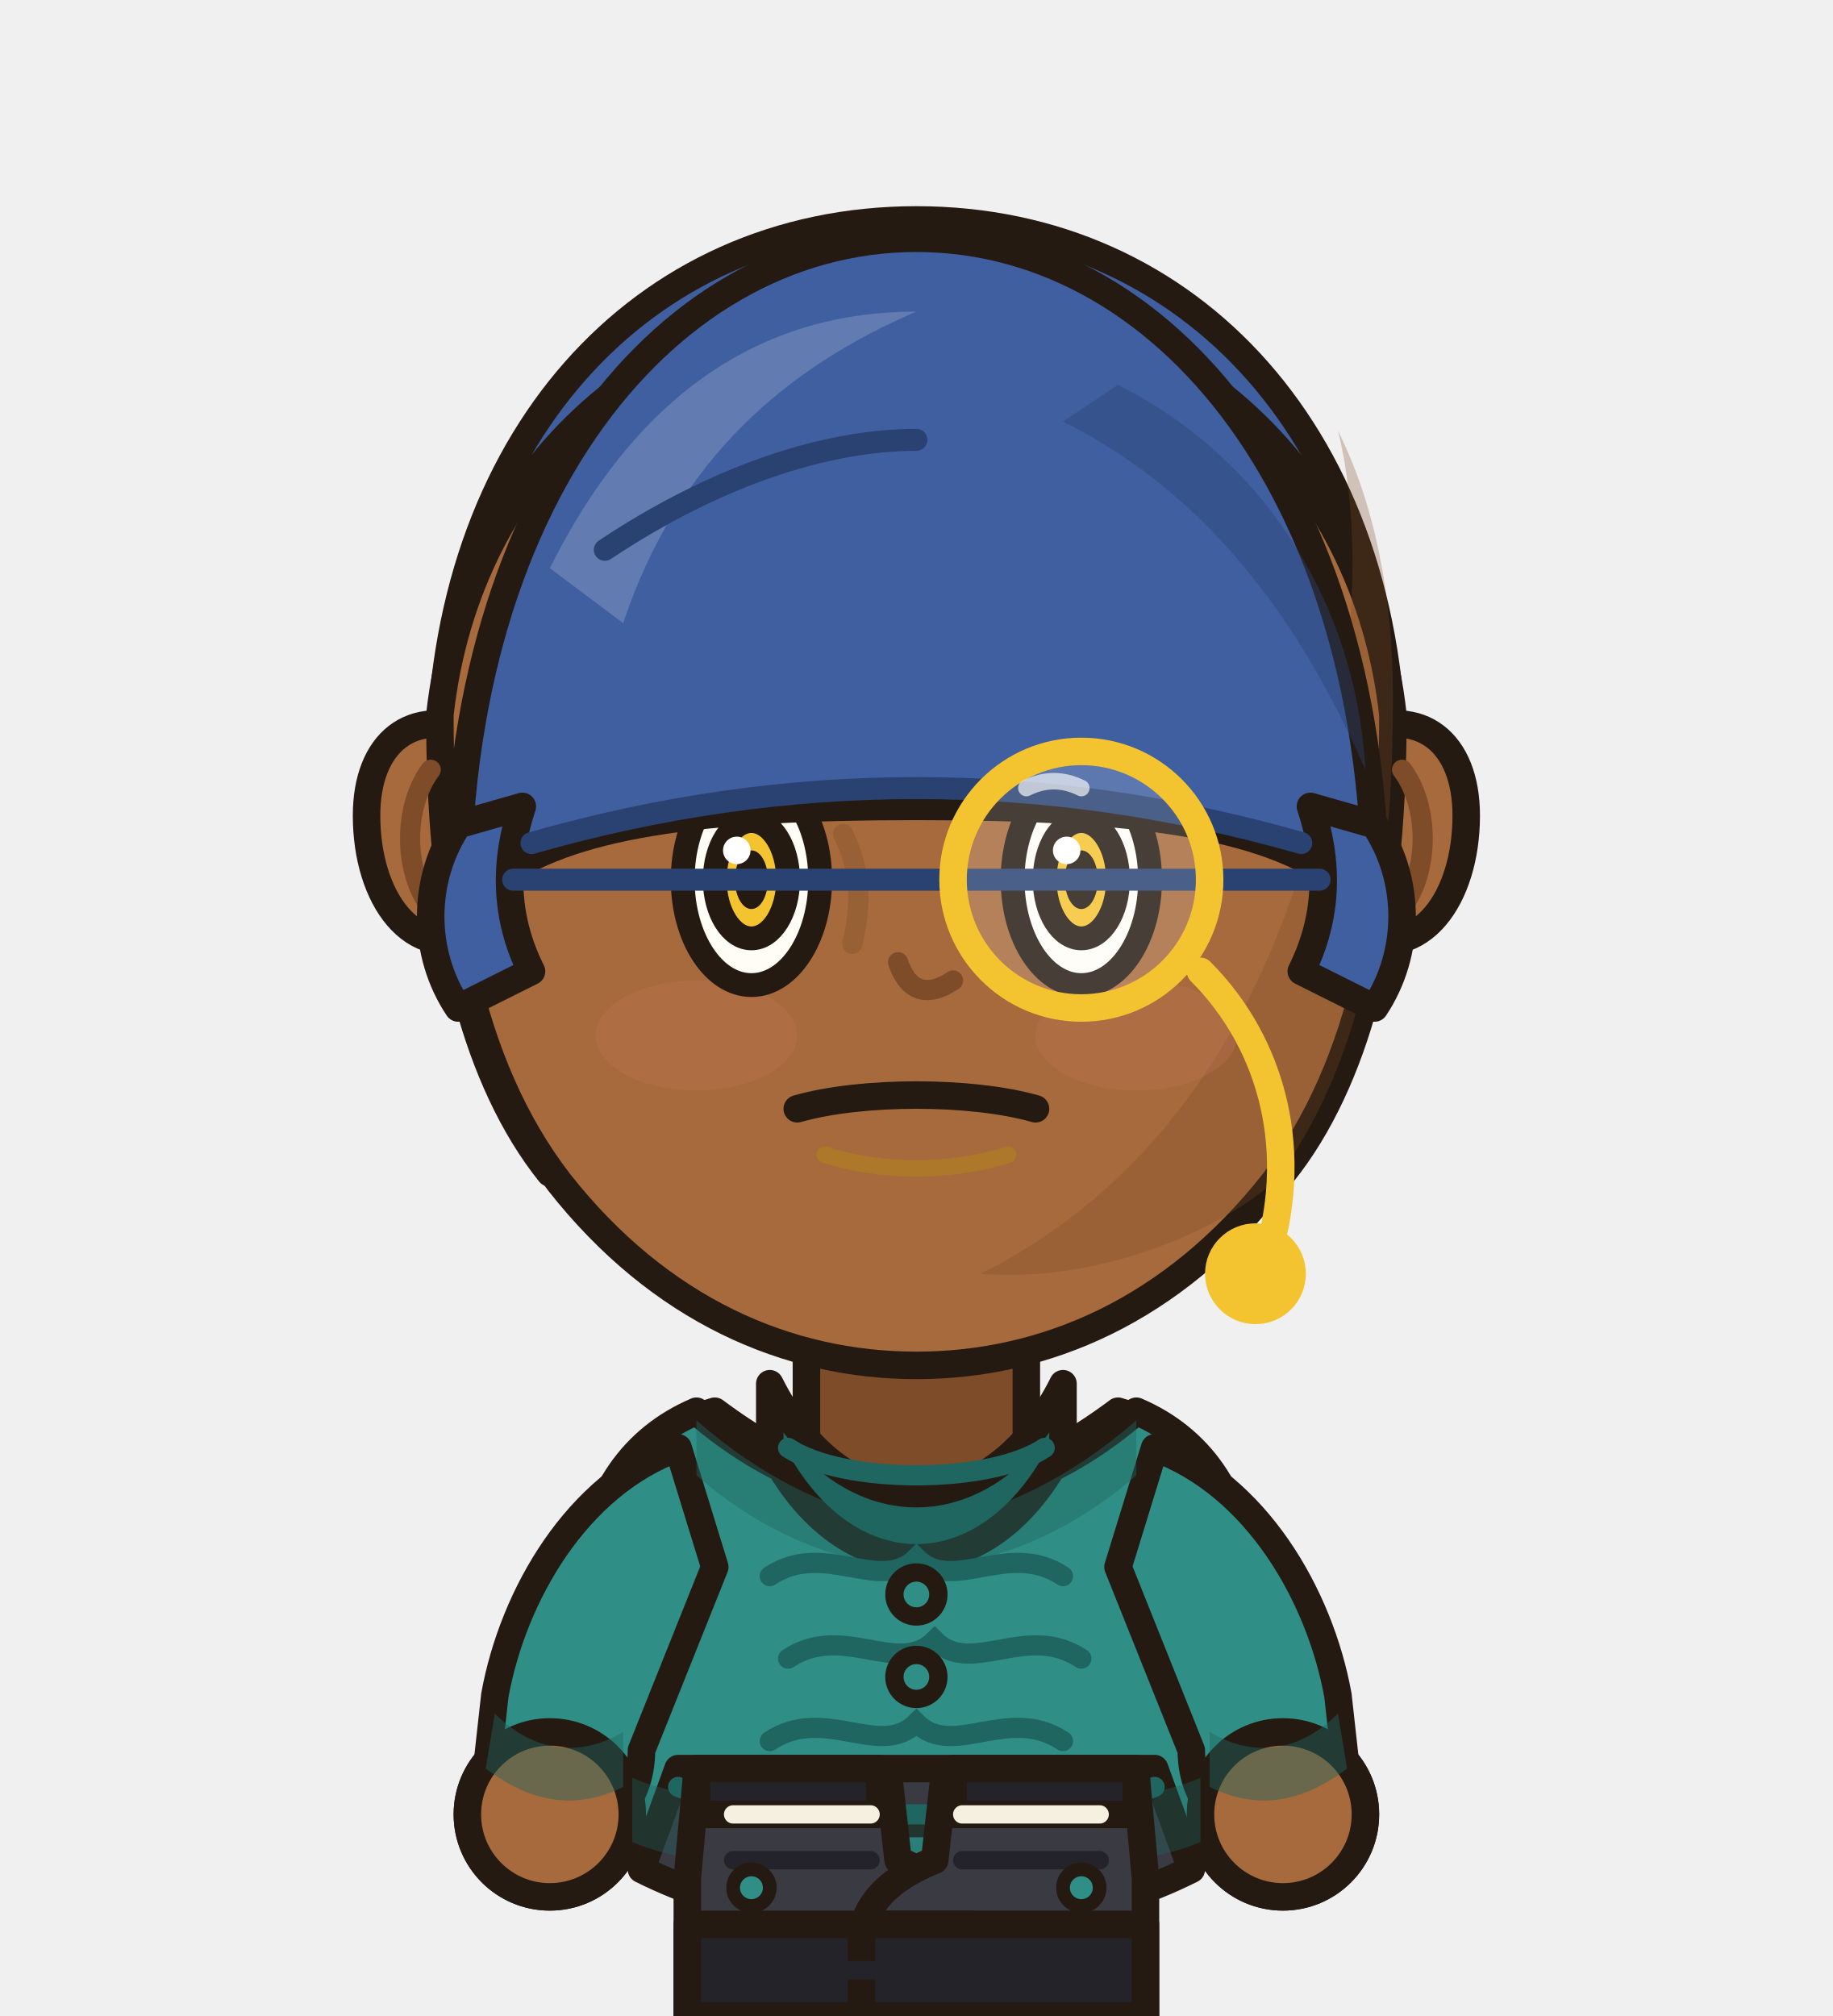
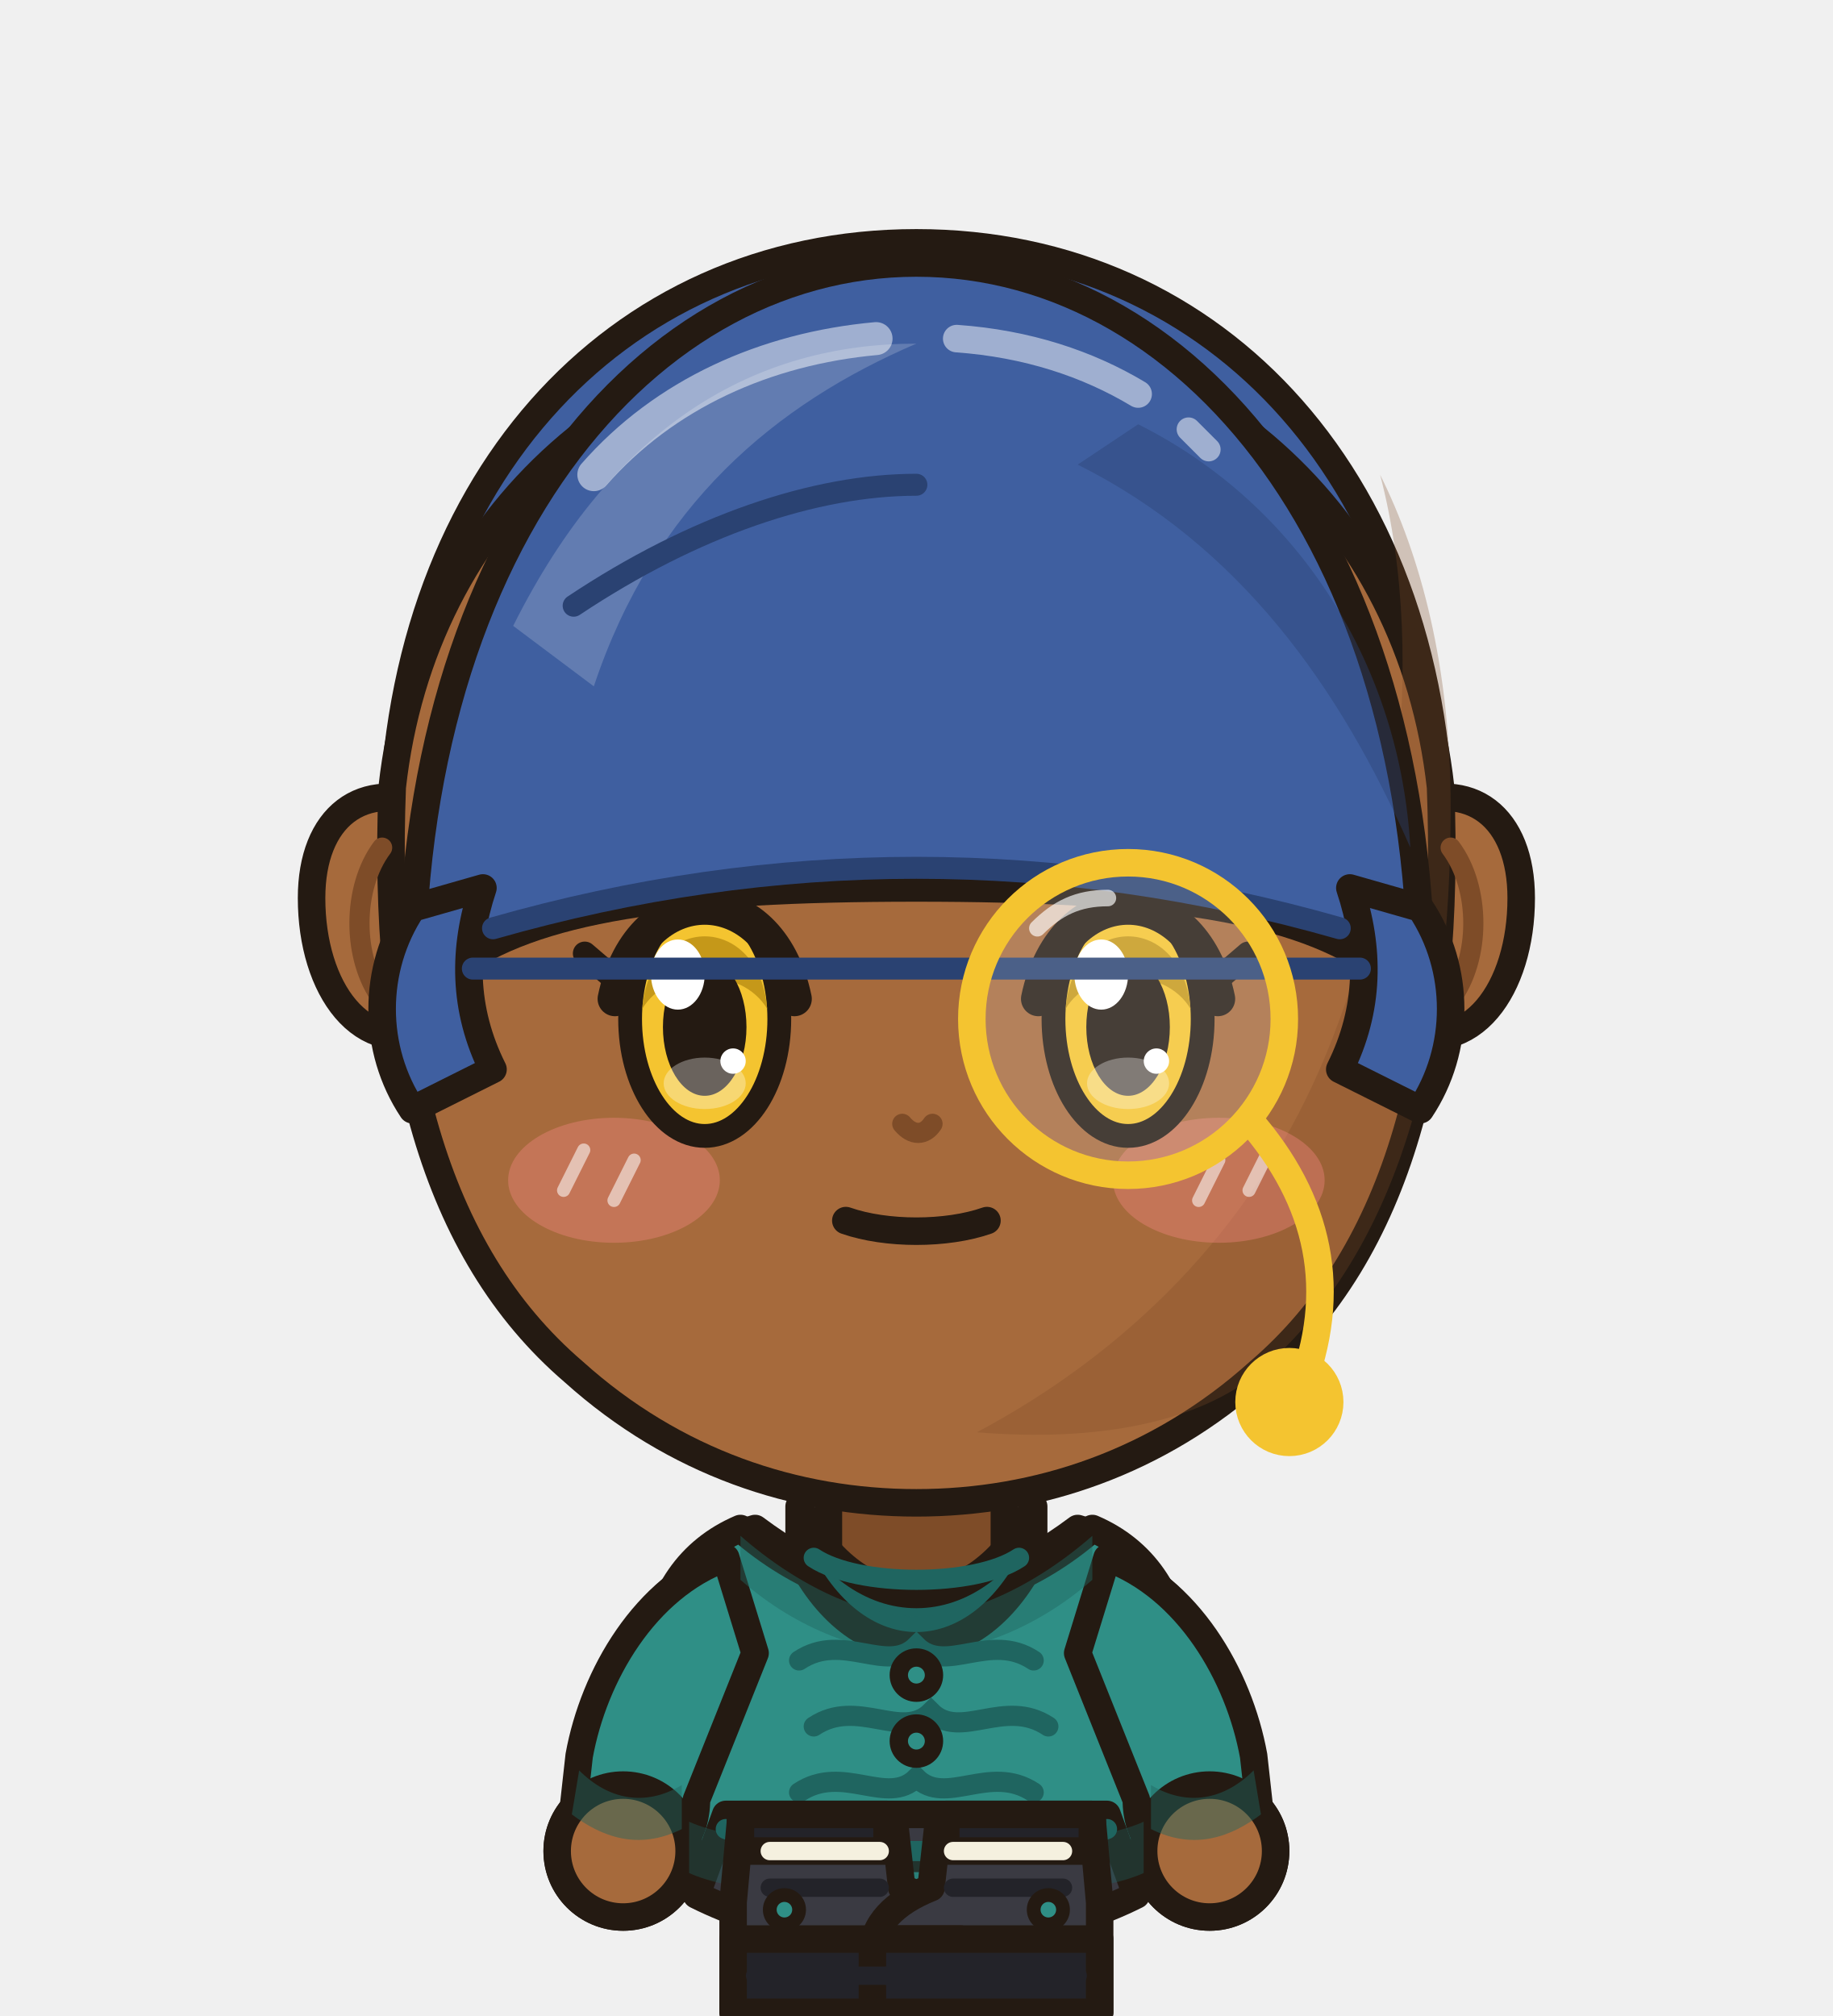
<svg xmlns="http://www.w3.org/2000/svg" width="200" height="220" viewBox="0 0 200 220">
  <g>
-     <g stroke="#241a12" stroke-width="3" stroke-linejoin="round" stroke-linecap="round">
-       <path d="M100 24 C70 24 48 48 48 84 C48 102 52 118 60 128 L68 116 C62 104 60 92 61 80 C64 54 80 40 100 40 C120 40 136 54 139 80 C140 92 138 104 132 116 L140 128 C148 118 152 102 152 84 C152 48 130 24 100 24 Z" fill="#3f5fa0" />
-     </g>
-     <g stroke="none">
-       <path d="M62 80 C64 60 76 46 92 42 C78 50 68 64 66 82 C65 98 67 110 73 120 L68 116 C62 104 60 92 61 80 Z" fill="#2a4272" opacity="0.3" />
-     </g>
-     <g fill="none" stroke="#2a4272" stroke-width="2.2" stroke-linecap="round">
-       <path d="M68 118 C63 106 62 94 64 82" />
-       <path d="M132 118 C137 106 138 94 136 82" />
-     </g>
-   </g>
-   <g>
-     <g stroke="#241a12" stroke-width="3" stroke-linejoin="round" stroke-linecap="round">
-       <path d="M80 190 L80 207 C80 214 84 217 89 217 L95 217 C98 217 99 215 99 212 L99 190 Z" fill="#a66a3c" />
-       <path d="M120 190 L120 207 C120 214 116 217 111 217 L105 217 C102 217 101 215 101 212 L101 190 Z" fill="#a66a3c" />
-       <path d="M74 158 C63 162 56 174 54 188 C53 194 56 198 62 199 C67 199 70 196 71 191 L78 170 Z" fill="#a66a3c" />
-       <path d="M126 158 C137 162 144 174 146 188 C147 194 144 198 138 199 C133 199 130 196 129 191 L122 170 Z" fill="#a66a3c" />
-       <path d="M78 154 C71 156 67 162 66 169 L69 201 C80 206 120 206 131 201 L134 169 C133 162 129 156 122 154 C114 160 106 163 100 163 C94 163 86 160 78 154 Z" fill="#2f8f86" />
-       <path d="M88 133 L88 158 C88 164 94 168 100 168 C106 168 112 164 112 158 L112 133 Z" fill="#7e4c28" />
-       <path d="M52 80 C45 77 40 81 40 89 C40 98 45 105 52 102 Z" fill="#a66a3c" />
-       <path d="M148 80 C155 77 160 81 160 89 C160 98 155 105 148 102 Z" fill="#a66a3c" />
-       <path d="M100 32 C72 32 51 51 48 78 C48 98 51 116 61 129 C72 143 86 149 100 149 C114 149 128 143 139 129 C149 116 152 98 152 78 C149 51 128 32 100 32 Z" fill="#a66a3c" />
-       <circle cx="60" cy="198" r="9" fill="#a66a3c" />
-       <circle cx="140" cy="198" r="9" fill="#a66a3c" />
-     </g>
-     <g stroke="none">
-       <path d="M139 129 C149 116 152 97 152 76 C152 65 150 55 146 47 C150 63 146 86 139 103 C132 120 121 132 107 139 C119 140 132 135 139 129 Z" fill="#7e4c28" opacity="0.28" />
-       <path d="M58 74 C62 54 77 38 96 34 C81 38 66 51 60 66 C57 75 56 84 57 93 C54 86 55 79 58 74 Z" fill="#ffffff" opacity="0.18" />
-       <ellipse cx="76" cy="113" rx="11" ry="6" fill="#df7f6e" opacity="0.16" />
-       <ellipse cx="124" cy="113" rx="11" ry="6" fill="#df7f6e" opacity="0.16" />
-       <path d="M83 196 C88 200 94 201 98 199 L98 205 C92 207 86 206 82 203 Z" fill="#7e4c28" opacity="0.22" />
-       <path d="M117 196 C112 200 106 201 102 199 L102 205 C108 207 114 206 118 203 Z" fill="#7e4c28" opacity="0.22" />
-       <path d="M78 158 C86 164 94 167 100 167 C106 167 114 164 122 158 L122 163 C114 169 106 172 100 172 C94 172 86 169 78 163 Z" fill="#1f6560" opacity="0.55" />
-       <path d="M69 193 C80 198 120 198 131 193 L131 201 C120 206 80 206 69 201 Z" fill="#1f6560" opacity="0.25" />
-       <path d="M74 176 C77 182 78 189 77 196 L72 195 C73 187 72 181 70 176 Z" fill="#1f6560" opacity="0.35" />
-       <path d="M126 176 C123 182 122 189 123 196 L128 195 C127 187 128 181 130 176 Z" fill="#1f6560" opacity="0.35" />
-     </g>
-     <g fill="none" stroke="#7e4c28" stroke-width="2.2" stroke-linecap="round">
-       <path d="M47 84 C44 88 44 95 47 99" />
-       <path d="M153 84 C156 88 156 95 153 99" />
-       <path d="M98 105 C99 108 101 109 104 107" />
-       <path d="M92 91 C94 95 94 99 93 103" opacity="0.35" />
-     </g>
-   </g>
-   <g>
-     <g stroke="#241a12" stroke-width="3" stroke-linejoin="round" stroke-linecap="round">
-       <path d="M76 154 C69 157 65 163 64 171 L67 201 C78 206 122 206 133 201 L136 171 C135 163 131 157 124 154 C116 161 107 164 100 164 C93 164 84 161 76 154 Z" fill="#2f8f86" />
-       <path d="M74 158 C63 162 56 174 54 185 L53 194 C53 199 57 202 62 201 C67 200 70 196 70 191 L78 171 Z" fill="#2f8f86" />
-       <path d="M126 158 C137 162 144 174 146 185 L147 194 C147 199 143 202 138 201 C133 200 130 196 130 191 L122 171 Z" fill="#2f8f86" />
-       <path d="M84 151 C88 159 94 163 100 163 C106 163 112 159 116 151 L116 158 C112 166 106 170 100 170 C94 170 88 166 84 158 Z" fill="#1f6560" />
-       <path d="M74 193 L126 193 L130 204 C120 209 110 210 103 210 L103 199 L97 199 L97 210 C90 210 80 209 70 204 Z" fill="#3a3a42" />
-     </g>
-     <g stroke="#241a12" stroke-width="3" stroke-linejoin="round" stroke-linecap="round">
-       <circle cx="60" cy="198" r="9" fill="#a66a3c" />
-       <circle cx="140" cy="198" r="9" fill="#a66a3c" />
-     </g>
-     <g stroke="none">
-       <path d="M76 155 C84 162 93 166 100 166 C107 166 116 162 124 155 L124 161 C116 168 107 171 100 171 C93 171 84 168 76 161 Z" fill="#1f6560" opacity="0.45" />
-       <path d="M69 194 C80 199 120 199 131 194 L131 201 C120 206 80 206 69 201 Z" fill="#1f6560" opacity="0.35" />
-       <path d="M54 187 C58 191 63 192 68 189 L68 195 C62 198 57 196 53 193 Z" fill="#1f6560" opacity="0.45" />
-       <path d="M146 187 C142 191 137 192 132 189 L132 195 C138 198 143 196 147 193 Z" fill="#1f6560" opacity="0.45" />
-     </g>
-     <g fill="none" stroke="#1f6560" stroke-width="2.2" stroke-linecap="round">
-       <path d="M84 172 C90 168 96 174 100 170 C104 174 110 168 116 172" />
-       <path d="M86 181 C92 177 98 183 102 179 C106 183 112 177 118 181" />
-       <path d="M84 190 C90 186 96 192 100 188 C104 192 110 186 116 190" />
-       <path d="M74 195 C84 199 116 199 126 195" />
-       <path d="M86 158 C92 162 108 162 114 158" />
-     </g>
-     <g fill="#2f8f86" stroke="#241a12" stroke-width="2">
-       <circle cx="100" cy="174" r="2.4" />
-       <circle cx="100" cy="183" r="2.4" />
-     </g>
-   </g>
-   <g>
-     <g transform="translate(0,3)">
-       <g stroke="#241a12" stroke-width="3" stroke-linejoin="round" stroke-linecap="round">
-         <path d="M76 191 L97 191 L98 200 C103 202 106 205 106 209 L106 217 L75 217 L75 202 Z" fill="#3a3a42" />
-         <path d="M124 191 L103 191 L102 200 C97 202 94 205 94 209 L94 217 L125 217 L125 202 Z" fill="#3a3a42" />
-         <path d="M75 207 L106 207 L106 217 L75 217 Z" fill="#232329" />
-         <path d="M125 207 L94 207 L94 217 L125 217 Z" fill="#232329" />
-         <path d="M76 190 L96 190 L96 195 L76 195 Z" fill="#232329" />
-         <path d="M124 190 L104 190 L104 195 L124 195 Z" fill="#232329" />
+     <g transform="translate(100 164) scale(1.1) translate(-100 -149)">
+       <g stroke="#241a12" stroke-width="2.73" stroke-linejoin="round" stroke-linecap="round">
+         <path d="M100 24 C70 24 48 48 48 84 C48 102 52 118 60 128 L68 116 C62 104 60 92 61 80 C64 54 80 40 100 40 C120 40 136 54 139 80 C140 92 138 104 132 116 L140 128 C148 118 152 102 152 84 C152 48 130 24 100 24 Z" fill="#3f5fa0" />
      </g>
-       <g fill="none" stroke="#232329" stroke-width="2" stroke-linecap="round">
-         <path d="M80 200 L95 200" />
-         <path d="M120 200 L105 200" />
-         <path d="M78 212 L104 212" />
-         <path d="M96 212 L122 212" />
+       <g stroke="none">
+         <path d="M62 80 C64 60 76 46 92 42 C78 50 68 64 66 82 C65 98 67 110 73 120 L68 116 C62 104 60 92 61 80 Z" fill="#2a4272" opacity="0.3" />
      </g>
-       <g stroke="#f5f0df" stroke-width="2" stroke-linecap="round">
-         <path d="M80 195 L95 195" />
-         <path d="M120 195 L105 195" />
-       </g>
-       <g fill="#2f8f86" stroke="#241a12" stroke-width="1.5">
-         <circle cx="82" cy="203" r="2" />
-         <circle cx="118" cy="203" r="2" />
+       <g fill="none" stroke="#2a4272" stroke-width="2.00" stroke-linecap="round">
+         <path d="M68 118 C63 106 62 94 64 82" />
+         <path d="M132 118 C137 106 138 94 136 82" />
      </g>
    </g>
  </g>
  <g>
-     <g stroke="#241a12" stroke-width="2.6" stroke-linejoin="round" stroke-linecap="round">
-       <ellipse cx="82" cy="96" rx="7.5" ry="11.5" fill="#fffdf6" />
-       <ellipse cx="118" cy="96" rx="7.5" ry="11.5" fill="#fffdf6" />
-       <ellipse cx="82" cy="96" rx="4" ry="6.4" fill="#f4c430" />
-       <ellipse cx="118" cy="96" rx="4" ry="6.4" fill="#f4c430" />
-       <ellipse cx="82" cy="96" rx="1.8" ry="3.2" fill="#241a12" stroke="none" />
-       <ellipse cx="118" cy="96" rx="1.8" ry="3.2" fill="#241a12" stroke="none" />
-       <circle cx="80.4" cy="92.8" r="1.5" fill="#ffffff" stroke="none" />
-       <circle cx="116.4" cy="92.8" r="1.5" fill="#ffffff" stroke="none" />
-       <path d="M74 84 C78 82 86 82 90 84" fill="none" stroke-width="2" />
-       <path d="M110 84 C114 82 122 82 126 84" fill="none" stroke-width="2" />
+     <g transform="translate(100 218) scale(0.8) translate(-100 -218)">
+       <g stroke="#241a12" stroke-width="3.75" stroke-linejoin="round" stroke-linecap="round">
+         <path d="M80 190 L80 207 C80 214 84 217 89 217 L95 217 C98 217 99 215 99 212 L99 190 Z" fill="#a66a3c" />
+         <path d="M120 190 L120 207 C120 214 116 217 111 217 L105 217 C102 217 101 215 101 212 L101 190 Z" fill="#a66a3c" />
+         <path d="M74 158 C63 162 56 174 54 188 C53 194 56 198 62 199 C67 199 70 196 71 191 L78 170 Z" fill="#a66a3c" />
+         <path d="M126 158 C137 162 144 174 146 188 C147 194 144 198 138 199 C133 199 130 196 129 191 L122 170 Z" fill="#a66a3c" />
+         <path d="M78 154 C71 156 67 162 66 169 L69 201 C80 206 120 206 131 201 L134 169 C133 162 129 156 122 154 C114 160 106 163 100 163 C94 163 86 160 78 154 Z" fill="#2f8f86" />
+         <path d="M88 133 L88 158 C88 164 94 168 100 168 C106 168 112 164 112 158 L112 133 Z" fill="#7e4c28" />
+         <circle cx="60" cy="198" r="9" fill="#a66a3c" />
+         <circle cx="140" cy="198" r="9" fill="#a66a3c" />
+       </g>
+       <g stroke="none">
+         <path d="M83 196 C88 200 94 201 98 199 L98 205 C92 207 86 206 82 203 Z" fill="#7e4c28" opacity="0.22" />
+         <path d="M117 196 C112 200 106 201 102 199 L102 205 C108 207 114 206 118 203 Z" fill="#7e4c28" opacity="0.22" />
+         <path d="M78 158 C86 164 94 167 100 167 C106 167 114 164 122 158 L122 163 C114 169 106 172 100 172 C94 172 86 169 78 163 Z" fill="#1f6560" opacity="0.55" />
+         <path d="M69 193 C80 198 120 198 131 193 L131 201 C120 206 80 206 69 201 Z" fill="#1f6560" opacity="0.25" />
+         <path d="M74 176 C77 182 78 189 77 196 L72 195 C73 187 72 181 70 176 Z" fill="#1f6560" opacity="0.35" />
+         <path d="M126 176 C123 182 122 189 123 196 L128 195 C127 187 128 181 130 176 Z" fill="#1f6560" opacity="0.35" />
+       </g>
+     </g>
+     <g transform="translate(100 164) scale(1.1) translate(-100 -149)">
+       <g stroke="#241a12" stroke-width="2.73" stroke-linejoin="round" stroke-linecap="round">
+         <path d="M52 80 C45 77 40 81 40 89 C40 98 45 105 52 102 Z" fill="#a66a3c" />
+         <path d="M148 80 C155 77 160 81 160 89 C160 98 155 105 148 102 Z" fill="#a66a3c" />
+         <path d="M100 32 C72 32 51 51 48 78 C47 104 52 124 66 136 C76 145 88 149 100 149 C112 149 124 145 134 136 C148 124 153 104 152 78 C149 51 128 32 100 32 Z" fill="#a66a3c" />
+       </g>
+       <g stroke="none">
+         <path d="M134 136 C148 124 153 104 153 80 C153 66 150 55 146 47 C151 66 147 90 140 106 C133 122 121 134 106 142 C118 143 128 141 134 136 Z" fill="#7e4c28" opacity="0.28" />
+         <path d="M58 74 C62 54 77 38 96 34 C81 38 66 51 60 66 C57 75 56 84 57 93 C54 86 55 79 58 74 Z" fill="#ffffff" opacity="0.18" />
+         <ellipse cx="70" cy="117" rx="10.5" ry="6.2" fill="#ff8a8a" opacity="0.34" />
+         <ellipse cx="130" cy="117" rx="10.5" ry="6.2" fill="#ff8a8a" opacity="0.34" />
+       </g>
+       <g fill="none" stroke="#7e4c28" stroke-width="2" stroke-linecap="round">
+         <path d="M47 84 C44 88 44 95 47 99" />
+         <path d="M153 84 C156 88 156 95 153 99" />
+         <path d="M98.6 111.4 C99.6 112.6 100.8 112.6 101.6 111.4" />
+       </g>
+       <g fill="none" stroke="#ffffff" stroke-width="1.3" stroke-linecap="round" opacity="0.55">
+         <path d="M65 118 L67 114" />
+         <path d="M70 119 L72 115" />
+         <path d="M128 119 L130 115" />
+         <path d="M133 118 L135 114" />
+       </g>
    </g>
  </g>
  <g>
-     <g fill="none" stroke="#241a12" stroke-width="3" stroke-linecap="round">
-       <path d="M87 121 C94 119 106 119 113 121" />
-       <path d="M90 126 C96 128 104 128 110 126" stroke="#b58a12" stroke-width="1.8" opacity="0.45" />
+     <g transform="translate(100 218) scale(0.8) translate(-100 -218)">
+       <g stroke="#241a12" stroke-width="3.75" stroke-linejoin="round" stroke-linecap="round">
+         <path d="M76 154 C69 157 65 163 64 171 L67 201 C78 206 122 206 133 201 L136 171 C135 163 131 157 124 154 C116 161 107 164 100 164 C93 164 84 161 76 154 Z" fill="#2f8f86" />
+         <path d="M74 158 C63 162 56 174 54 185 L53 194 C53 199 57 202 62 201 C67 200 70 196 70 191 L78 171 Z" fill="#2f8f86" />
+         <path d="M126 158 C137 162 144 174 146 185 L147 194 C147 199 143 202 138 201 C133 200 130 196 130 191 L122 171 Z" fill="#2f8f86" />
+         <path d="M84 151 C88 159 94 163 100 163 C106 163 112 159 116 151 L116 158 C112 166 106 170 100 170 C94 170 88 166 84 158 Z" fill="#1f6560" />
+         <path d="M74 193 L126 193 L130 204 C120 209 110 210 103 210 L103 199 L97 199 L97 210 C90 210 80 209 70 204 Z" fill="#3a3a42" />
+       </g>
+       <g stroke="#241a12" stroke-width="3.75" stroke-linejoin="round" stroke-linecap="round">
+         <circle cx="60" cy="198" r="9" fill="#a66a3c" />
+         <circle cx="140" cy="198" r="9" fill="#a66a3c" />
+       </g>
+       <g stroke="none">
+         <path d="M76 155 C84 162 93 166 100 166 C107 166 116 162 124 155 L124 161 C116 168 107 171 100 171 C93 171 84 168 76 161 Z" fill="#1f6560" opacity="0.45" />
+         <path d="M69 194 C80 199 120 199 131 194 L131 201 C120 206 80 206 69 201 Z" fill="#1f6560" opacity="0.35" />
+         <path d="M54 187 C58 191 63 192 68 189 L68 195 C62 198 57 196 53 193 Z" fill="#1f6560" opacity="0.45" />
+         <path d="M146 187 C142 191 137 192 132 189 L132 195 C138 198 143 196 147 193 Z" fill="#1f6560" opacity="0.45" />
+       </g>
+       <g fill="none" stroke="#1f6560" stroke-width="2.75" stroke-linecap="round">
+         <path d="M84 172 C90 168 96 174 100 170 C104 174 110 168 116 172" />
+         <path d="M86 181 C92 177 98 183 102 179 C106 183 112 177 118 181" />
+         <path d="M84 190 C90 186 96 192 100 188 C104 192 110 186 116 190" />
+         <path d="M74 195 C84 199 116 199 126 195" />
+         <path d="M86 158 C92 162 108 162 114 158" />
+       </g>
+       <g fill="#2f8f86" stroke="#241a12" stroke-width="2.50">
+         <circle cx="100" cy="174" r="2.4" />
+         <circle cx="100" cy="183" r="2.4" />
+       </g>
    </g>
  </g>
  <g>
-     <g stroke="#241a12" stroke-width="3" stroke-linejoin="round" stroke-linecap="round">
-       <path d="M50 104 C48 56 72 26 100 26 C128 26 152 56 150 104 L146 96 C138 90 124 88 100 88 C76 88 62 90 54 96 Z" fill="#3f5fa0" />
-       <path d="M50 90 C46 96 46 104 50 110 L58 106 C55 100 55 94 57 88 Z" fill="#3f5fa0" />
-       <path d="M150 90 C154 96 154 104 150 110 L142 106 C145 100 145 94 143 88 Z" fill="#3f5fa0" />
-     </g>
-     <g stroke="none">
-       <path d="M60 62 C70 42 84 34 100 34 C86 40 74 50 68 68 Z" fill="#ffffff" opacity="0.18" />
-       <path d="M122 42 C138 50 148 66 149 84 C142 68 132 54 116 46 Z" fill="#2a4272" opacity="0.4" />
-     </g>
-     <g fill="none" stroke="#2a4272" stroke-width="2.4" stroke-linecap="round">
-       <path d="M58 92 C72 88 86 86 100 86 C114 86 128 88 142 92" />
-       <path d="M56 96 L144 96" />
-       <path d="M66 60 C78 52 90 48 100 48" />
+     <g transform="translate(100 218) scale(0.8) translate(-100 -218)">
+       <g transform="translate(0,3)">
+         <g stroke="#241a12" stroke-width="3.75" stroke-linejoin="round" stroke-linecap="round">
+           <path d="M76 191 L97 191 L98 200 C103 202 106 205 106 209 L106 217 L75 217 L75 202 Z" fill="#3a3a42" />
+           <path d="M124 191 L103 191 L102 200 C97 202 94 205 94 209 L94 217 L125 217 L125 202 Z" fill="#3a3a42" />
+           <path d="M75 207 L106 207 L106 217 L75 217 Z" fill="#232329" />
+           <path d="M125 207 L94 207 L94 217 L125 217 Z" fill="#232329" />
+           <path d="M76 190 L96 190 L96 195 L76 195 Z" fill="#232329" />
+           <path d="M124 190 L104 190 L104 195 L124 195 Z" fill="#232329" />
+         </g>
+         <g fill="none" stroke="#232329" stroke-width="2.50" stroke-linecap="round">
+           <path d="M80 200 L95 200" />
+           <path d="M120 200 L105 200" />
+           <path d="M78 212 L104 212" />
+           <path d="M96 212 L122 212" />
+         </g>
+         <g stroke="#f5f0df" stroke-width="2.50" stroke-linecap="round">
+           <path d="M80 195 L95 195" />
+           <path d="M120 195 L105 195" />
+         </g>
+         <g fill="#2f8f86" stroke="#241a12" stroke-width="1.88">
+           <circle cx="82" cy="203" r="2" />
+           <circle cx="118" cy="203" r="2" />
+         </g>
+       </g>
    </g>
  </g>
  <g>
-     <g fill="none" stroke="#f4c430" stroke-width="3" stroke-linecap="round">
-       <circle cx="118" cy="96" r="14" fill="#ffffff" fill-opacity="0.16" />
-       <path d="M131 106 C139 114 142 126 138 138" />
-       <circle cx="137" cy="139" r="4" fill="#f4c430" />
-       <path d="M112 86 C114 85 116 85 118 86" stroke="#ffffff" stroke-width="1.8" opacity="0.65" />
+     <g transform="translate(100 164) scale(1.1) translate(-100 -149)">
+       <ellipse cx="79" cy="101" rx="7.4" ry="11.6" fill="#f4c430" stroke="#241a12" stroke-width="2.36" />
+       <path d="M72.8 100 C73.6 90.4 84.4 90.4 85.2 100 C82.7 95.78 75.3 95.78 72.8 100 Z" fill="#b58a12" opacity="0.75" />
+       <ellipse cx="79.0" cy="101.8" rx="4.144" ry="6.821" fill="#241a12" />
+       <ellipse cx="79" cy="107.38" rx="4.07" ry="2.552" fill="#ffffff" opacity="0.32" />
+       <ellipse cx="76.336" cy="96.592" rx="2.664" ry="3.48" fill="#ffffff" />
+       <circle cx="81.812" cy="105.176" r="1.258" fill="#ffffff" />
+       <path d="M70.1 99 C72.6 86.9 85.4 86.9 87.9 99" fill="none" stroke="#241a12" stroke-width="3.45" stroke-linecap="round" />
+       <path d="M70.6 97.5 L67.1 94.5" fill="none" stroke="#241a12" stroke-width="2.36" stroke-linecap="round" />
+       <ellipse cx="121" cy="101" rx="7.4" ry="11.6" fill="#f4c430" stroke="#241a12" stroke-width="2.36" />
+       <path d="M114.8 100 C115.6 90.4 126.4 90.4 127.2 100 C124.7 95.78 117.3 95.78 114.8 100 Z" fill="#b58a12" opacity="0.75" />
+       <ellipse cx="121.0" cy="101.8" rx="4.144" ry="6.821" fill="#241a12" />
+       <ellipse cx="121" cy="107.38" rx="4.07" ry="2.552" fill="#ffffff" opacity="0.32" />
+       <ellipse cx="118.336" cy="96.592" rx="2.664" ry="3.48" fill="#ffffff" />
+       <circle cx="123.812" cy="105.176" r="1.258" fill="#ffffff" />
+       <path d="M112.1 99 C114.6 86.9 127.4 86.9 129.9 99" fill="none" stroke="#241a12" stroke-width="3.45" stroke-linecap="round" />
+       <path d="M129.4 97.5 L132.9 94.5" fill="none" stroke="#241a12" stroke-width="2.36" stroke-linecap="round" />
+     </g>
+   </g>
+   <g>
+     <g transform="translate(100 164) scale(1.1) translate(-100 -149)">
+       <g fill="none" stroke="#241a12" stroke-width="2.73" stroke-linecap="round" stroke-linejoin="round">
+         <path d="M93 121 C97 122.4 103 122.4 107 121" />
+       </g>
+     </g>
+   </g>
+   <g>
+     <g transform="translate(100 164) scale(1.1) translate(-100 -149)">
+       <g stroke="#241a12" stroke-width="2.73" stroke-linejoin="round" stroke-linecap="round">
+         <path d="M50 104 C48 56 72 26 100 26 C128 26 152 56 150 104 L146 96 C138 90 124 88 100 88 C76 88 62 90 54 96 Z" fill="#3f5fa0" />
+         <path d="M50 90 C46 96 46 104 50 110 L58 106 C55 100 55 94 57 88 Z" fill="#3f5fa0" />
+         <path d="M150 90 C154 96 154 104 150 110 L142 106 C145 100 145 94 143 88 Z" fill="#3f5fa0" />
+       </g>
+       <g stroke="none">
+         <path d="M60 62 C70 42 84 34 100 34 C86 40 74 50 68 68 Z" fill="#ffffff" opacity="0.18" />
+         <path d="M122 42 C138 50 148 66 149 84 C142 68 132 54 116 46 Z" fill="#2a4272" opacity="0.4" />
+       </g>
+       <g fill="none" stroke="#2a4272" stroke-width="2.18" stroke-linecap="round">
+         <path d="M58 92 C72 88 86 86 100 86 C114 86 128 88 142 92" />
+         <path d="M56 96 L144 96" />
+         <path d="M66 60 C78 52 90 48 100 48" />
+       </g>
+       <g fill="none" stroke="#ffffff" stroke-linecap="round" opacity="0.5">
+         <path d="M68 47 C75 39 85 34.5 96 33.5" stroke-width="3.27" />
+         <path d="M104 33.5 C111 34 117 36 122 39" stroke-width="2.73" />
+         <path d="M127 42.5 L129 44.5" stroke-width="2.36" />
+       </g>
+     </g>
+   </g>
+   <g>
+     <g transform="translate(100 164) scale(1.1) translate(-100 -149)">
+       <g fill="none" stroke="#f4c430" stroke-width="2.73" stroke-linecap="round">
+         <circle cx="121" cy="101" r="15.5" fill="#ffffff" fill-opacity="0.16" />
+         <path d="M133 111 C140 119 142 128 138 138" />
+         <circle cx="137" cy="139" r="4" fill="#f4c430" />
+         <path d="M112 92 C114 90 116 89 119 89" stroke="#ffffff" stroke-width="1.64" opacity="0.65" />
+       </g>
    </g>
  </g>
</svg>
